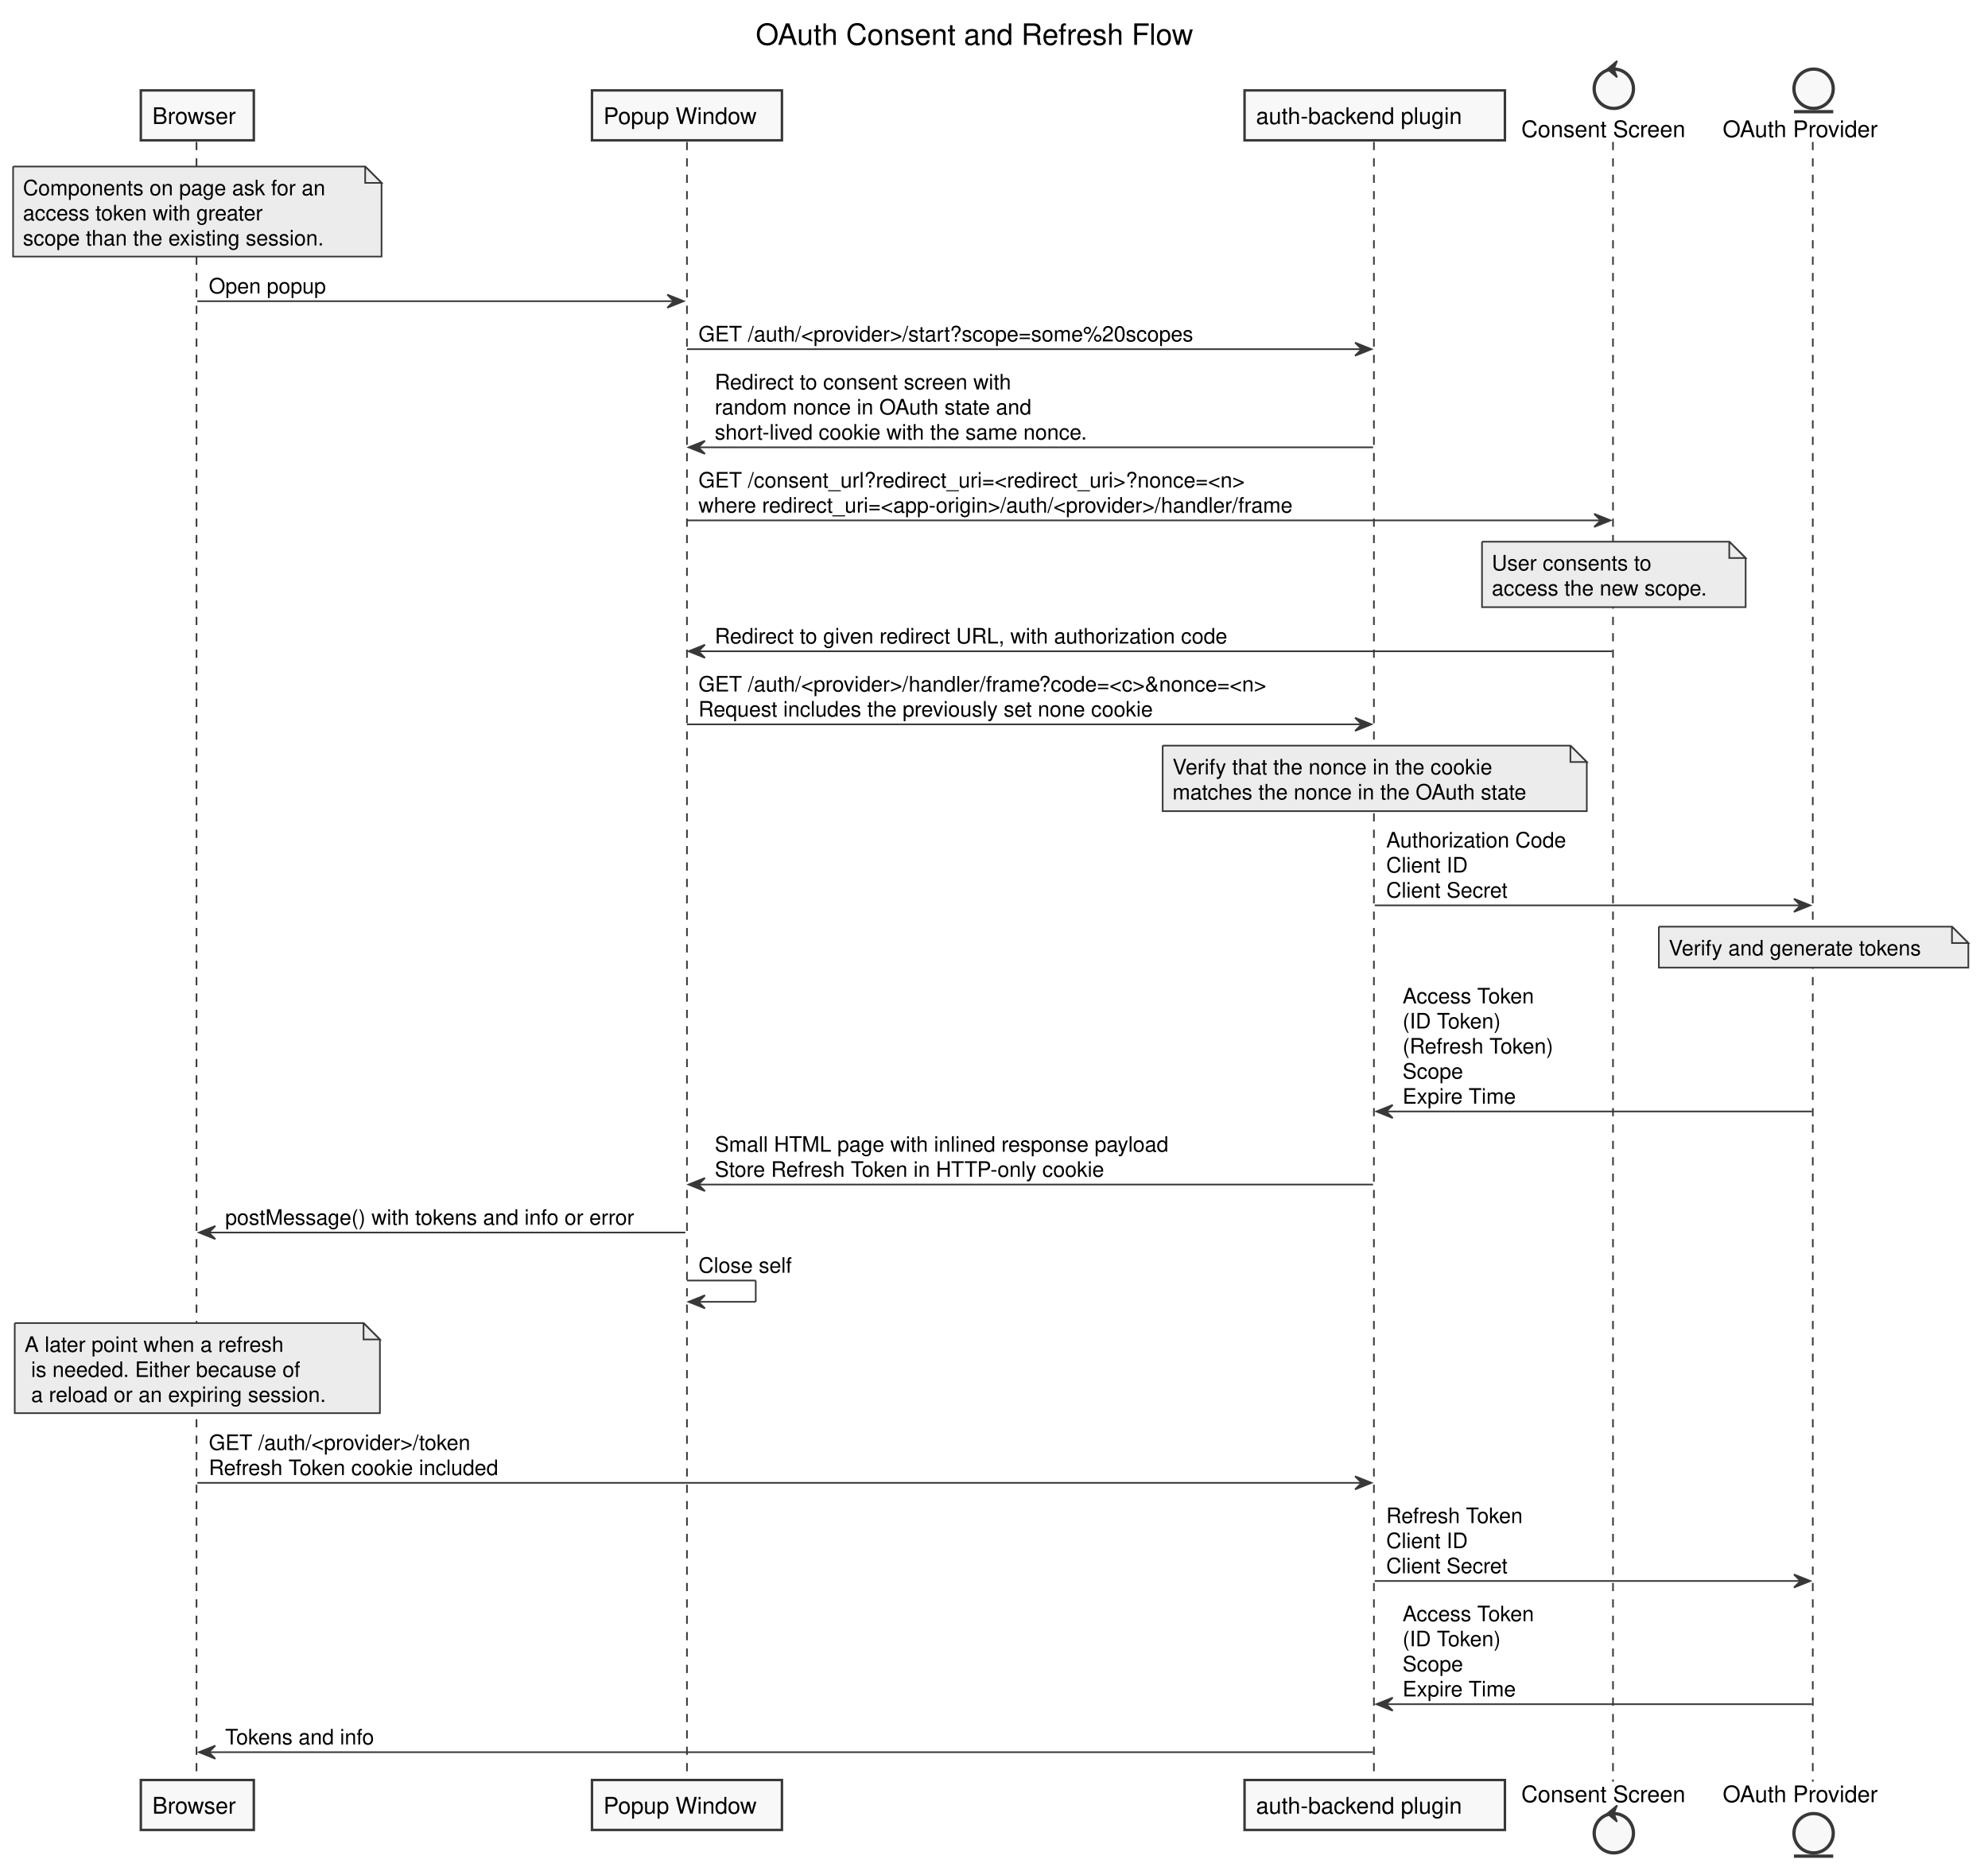
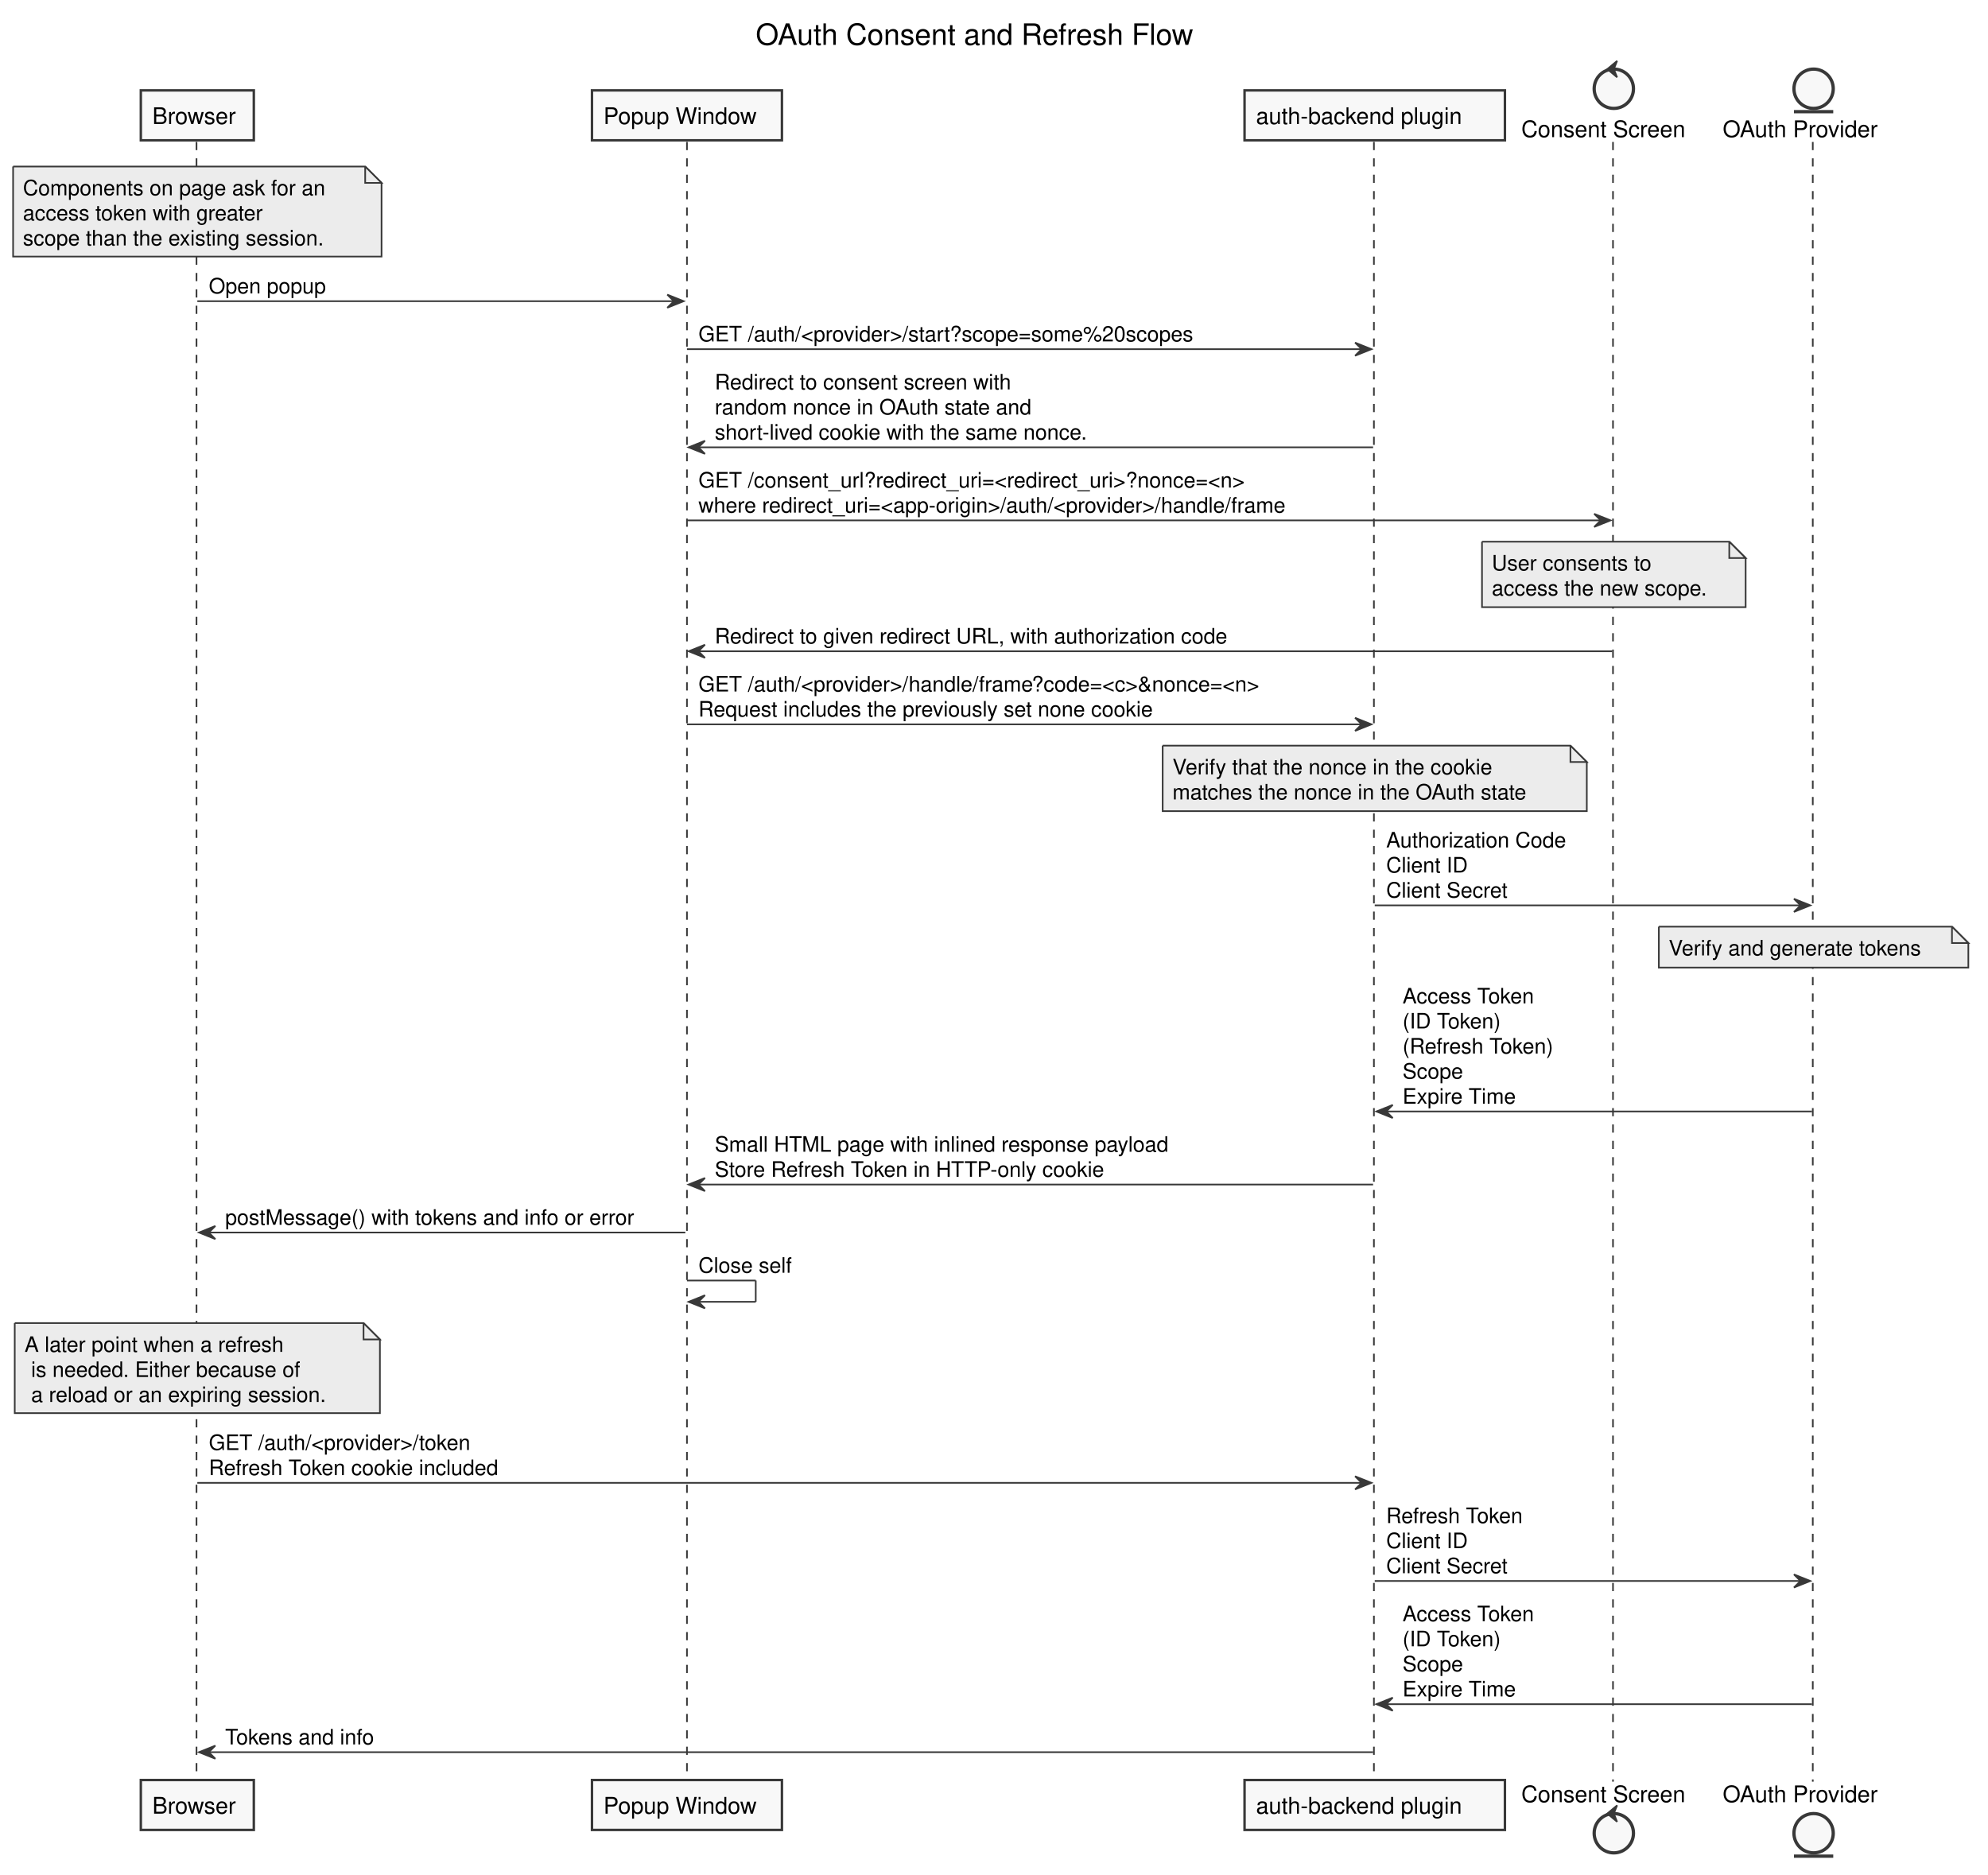
<svg xmlns="http://www.w3.org/2000/svg" contentScriptType="application/ecmascript" contentStyleType="text/css" height="1145px" preserveAspectRatio="none" style="width:1214px;height:1145px;background:#FEFEFE;" version="1.1" viewBox="0 0 1214 1145" width="1214px" zoomAndPan="magnify">
  <defs />
  <g>
    <text fill="#000000" font-family="Segoe UI, Helvetica, Arial, sans-serif" font-size="18" lengthAdjust="spacingAndGlyphs" textLength="287" x="461.5" y="27.402">OAuth Consent and Refresh Flow</text>
    <line style="stroke: #383838; stroke-width: 1.0; stroke-dasharray: 5.0,5.0;" x1="120" x2="120" y1="86.688" y2="1088.041" />
    <line style="stroke: #383838; stroke-width: 1.0; stroke-dasharray: 5.0,5.0;" x1="419.5" x2="419.5" y1="86.688" y2="1088.041" />
    <line style="stroke: #383838; stroke-width: 1.0; stroke-dasharray: 5.0,5.0;" x1="839" x2="839" y1="86.688" y2="1088.041" />
    <line style="stroke: #383838; stroke-width: 1.0; stroke-dasharray: 5.0,5.0;" x1="985" x2="985" y1="86.688" y2="1088.041" />
    <line style="stroke: #383838; stroke-width: 1.0; stroke-dasharray: 5.0,5.0;" x1="1107" x2="1107" y1="86.688" y2="1088.041" />
    <rect fill="#F8F8F8" height="30.488" style="stroke: #383838; stroke-width: 1.5;" width="69" x="86" y="55.199" />
    <text fill="#000000" font-family="Segoe UI, Helvetica, Arial, sans-serif" font-size="14" lengthAdjust="spacingAndGlyphs" textLength="55" x="93" y="75.734">Browser</text>
    <rect fill="#F8F8F8" height="30.488" style="stroke: #383838; stroke-width: 1.5;" width="69" x="86" y="1087.041" />
    <text fill="#000000" font-family="Segoe UI, Helvetica, Arial, sans-serif" font-size="14" lengthAdjust="spacingAndGlyphs" textLength="55" x="93" y="1107.576">Browser</text>
    <rect fill="#F8F8F8" height="30.488" style="stroke: #383838; stroke-width: 1.5;" width="116" x="361.5" y="55.199" />
    <text fill="#000000" font-family="Segoe UI, Helvetica, Arial, sans-serif" font-size="14" lengthAdjust="spacingAndGlyphs" textLength="102" x="368.5" y="75.734">Popup Window</text>
    <rect fill="#F8F8F8" height="30.488" style="stroke: #383838; stroke-width: 1.5;" width="116" x="361.5" y="1087.041" />
    <text fill="#000000" font-family="Segoe UI, Helvetica, Arial, sans-serif" font-size="14" lengthAdjust="spacingAndGlyphs" textLength="102" x="368.5" y="1107.576">Popup Window</text>
    <rect fill="#F8F8F8" height="30.488" style="stroke: #383838; stroke-width: 1.5;" width="159" x="760" y="55.199" />
    <text fill="#000000" font-family="Segoe UI, Helvetica, Arial, sans-serif" font-size="14" lengthAdjust="spacingAndGlyphs" textLength="145" x="767" y="75.734">auth-backend plugin</text>
    <rect fill="#F8F8F8" height="30.488" style="stroke: #383838; stroke-width: 1.5;" width="159" x="760" y="1087.041" />
    <text fill="#000000" font-family="Segoe UI, Helvetica, Arial, sans-serif" font-size="14" lengthAdjust="spacingAndGlyphs" textLength="145" x="767" y="1107.576">auth-backend plugin</text>
    <text fill="#000000" font-family="Segoe UI, Helvetica, Arial, sans-serif" font-size="14" lengthAdjust="spacingAndGlyphs" textLength="107" x="929" y="83.734">Consent Screen</text>
    <ellipse cx="985.5" cy="54.199" fill="#F8F8F8" rx="12" ry="12" style="stroke: #383838; stroke-width: 2.0;" />
    <polygon fill="#383838" points="981.5,42.199,987.5,37.199,985.5,42.199,987.5,47.199,981.5,42.199" style="stroke: #383838; stroke-width: 1.0;" />
    <text fill="#000000" font-family="Segoe UI, Helvetica, Arial, sans-serif" font-size="14" lengthAdjust="spacingAndGlyphs" textLength="107" x="929" y="1100.576">Consent Screen</text>
    <ellipse cx="985.5" cy="1119.529" fill="#F8F8F8" rx="12" ry="12" style="stroke: #383838; stroke-width: 2.0;" />
    <polygon fill="#383838" points="981.5,1107.529,987.5,1102.529,985.5,1107.529,987.5,1112.529,981.5,1107.529" style="stroke: #383838; stroke-width: 1.0;" />
    <text fill="#000000" font-family="Segoe UI, Helvetica, Arial, sans-serif" font-size="14" lengthAdjust="spacingAndGlyphs" textLength="105" x="1052" y="83.734">OAuth Provider</text>
    <ellipse cx="1107.5" cy="54.199" fill="#F8F8F8" rx="12" ry="12" style="stroke: #383838; stroke-width: 2.0;" />
    <line style="stroke: #383838; stroke-width: 2.0;" x1="1095.5" x2="1119.5" y1="68.199" y2="68.199" />
    <text fill="#000000" font-family="Segoe UI, Helvetica, Arial, sans-serif" font-size="14" lengthAdjust="spacingAndGlyphs" textLength="105" x="1052" y="1100.576">OAuth Provider</text>
    <ellipse cx="1107.5" cy="1119.529" fill="#F8F8F8" rx="12" ry="12" style="stroke: #383838; stroke-width: 2.0;" />
    <line style="stroke: #383838; stroke-width: 2.0;" x1="1095.5" x2="1119.5" y1="1133.529" y2="1133.529" />
    <path d="M8,101.688 L8,156.688 L233,156.688 L233,111.688 L223,101.688 L8,101.688 " fill="#ECECEC" style="stroke: #383838; stroke-width: 1.0;" />
    <path d="M223,101.688 L223,111.688 L233,111.688 L223,101.688 " fill="#ECECEC" style="stroke: #383838; stroke-width: 1.0;" />
    <text fill="#000000" font-family="Segoe UI, Helvetica, Arial, sans-serif" font-size="13" lengthAdjust="spacingAndGlyphs" textLength="201" x="14" y="119.256">Components on page ask for an</text>
    <text fill="#000000" font-family="Segoe UI, Helvetica, Arial, sans-serif" font-size="13" lengthAdjust="spacingAndGlyphs" textLength="161" x="14" y="134.566">access token with greater</text>
    <text fill="#000000" font-family="Segoe UI, Helvetica, Arial, sans-serif" font-size="13" lengthAdjust="spacingAndGlyphs" textLength="204" x="14" y="149.877">scope than the existing session.</text>
    <polygon fill="#383838" points="407.5,179.93,417.5,183.93,407.5,187.93,411.5,183.93" style="stroke: #383838; stroke-width: 1.0;" />
    <line style="stroke: #383838; stroke-width: 1.0;" x1="120.5" x2="413.5" y1="183.93" y2="183.93" />
    <text fill="#000000" font-family="Segoe UI, Helvetica, Arial, sans-serif" font-size="13" lengthAdjust="spacingAndGlyphs" textLength="77" x="127.5" y="179.188">Open popup</text>
    <polygon fill="#383838" points="827.5,209.24,837.5,213.24,827.5,217.24,831.5,213.24" style="stroke: #383838; stroke-width: 1.0;" />
    <line style="stroke: #383838; stroke-width: 1.0;" x1="419.5" x2="833.5" y1="213.24" y2="213.24" />
    <text fill="#000000" font-family="Segoe UI, Helvetica, Arial, sans-serif" font-size="13" lengthAdjust="spacingAndGlyphs" textLength="333" x="426.5" y="208.498">GET /auth/&lt;provider&gt;/start?scope=some%20scopes</text>
    <polygon fill="#383838" points="430.5,269.172,420.5,273.172,430.5,277.172,426.5,273.172" style="stroke: #383838; stroke-width: 1.0;" />
    <line style="stroke: #383838; stroke-width: 1.0;" x1="424.5" x2="838.5" y1="273.172" y2="273.172" />
    <text fill="#000000" font-family="Segoe UI, Helvetica, Arial, sans-serif" font-size="13" lengthAdjust="spacingAndGlyphs" textLength="198" x="436.5" y="237.809">Redirect to consent screen with</text>
    <text fill="#000000" font-family="Segoe UI, Helvetica, Arial, sans-serif" font-size="13" lengthAdjust="spacingAndGlyphs" textLength="212" x="436.5" y="253.119">random nonce in OAuth state and</text>
    <text fill="#000000" font-family="Segoe UI, Helvetica, Arial, sans-serif" font-size="13" lengthAdjust="spacingAndGlyphs" textLength="255" x="436.5" y="268.43">short-lived cookie with the same nonce.</text>
    <polygon fill="#383838" points="973.5,313.793,983.5,317.793,973.5,321.793,977.5,317.793" style="stroke: #383838; stroke-width: 1.0;" />
    <line style="stroke: #383838; stroke-width: 1.0;" x1="419.5" x2="979.5" y1="317.793" y2="317.793" />
    <text fill="#000000" font-family="Segoe UI, Helvetica, Arial, sans-serif" font-size="13" lengthAdjust="spacingAndGlyphs" textLength="369" x="426.5" y="297.74">GET /consent_url?redirect_uri=&lt;redirect_uri&gt;?nonce=&lt;n&gt;</text>
-     <text fill="#000000" font-family="Segoe UI, Helvetica, Arial, sans-serif" font-size="13" lengthAdjust="spacingAndGlyphs" textLength="422" x="426.5" y="313.051">where redirect_uri=&lt;app-origin&gt;/auth/&lt;provider&gt;/handler/frame</text>
+     <text fill="#000000" font-family="Segoe UI, Helvetica, Arial, sans-serif" font-size="13" lengthAdjust="spacingAndGlyphs" textLength="422" x="426.5" y="313.051">where redirect_uri=&lt;app-origin&gt;/auth/&lt;provider&gt;/handle/frame</text>
    <path d="M905,330.793 L905,370.793 L1066,370.793 L1066,340.793 L1056,330.793 L905,330.793 " fill="#ECECEC" style="stroke: #383838; stroke-width: 1.0;" />
    <path d="M1056,330.793 L1056,340.793 L1066,340.793 L1056,330.793 " fill="#ECECEC" style="stroke: #383838; stroke-width: 1.0;" />
    <text fill="#000000" font-family="Segoe UI, Helvetica, Arial, sans-serif" font-size="13" lengthAdjust="spacingAndGlyphs" textLength="106" x="911" y="348.361">User consents to</text>
    <text fill="#000000" font-family="Segoe UI, Helvetica, Arial, sans-serif" font-size="13" lengthAdjust="spacingAndGlyphs" textLength="140" x="911" y="363.672">access the new scope.</text>
    <polygon fill="#383838" points="430.5,393.725,420.5,397.725,430.5,401.725,426.5,397.725" style="stroke: #383838; stroke-width: 1.0;" />
    <line style="stroke: #383838; stroke-width: 1.0;" x1="424.5" x2="984.5" y1="397.725" y2="397.725" />
    <text fill="#000000" font-family="Segoe UI, Helvetica, Arial, sans-serif" font-size="13" lengthAdjust="spacingAndGlyphs" textLength="343" x="436.5" y="392.982">Redirect to given redirect URL, with authorization code</text>
    <polygon fill="#383838" points="827.5,438.346,837.5,442.346,827.5,446.346,831.5,442.346" style="stroke: #383838; stroke-width: 1.0;" />
    <line style="stroke: #383838; stroke-width: 1.0;" x1="419.5" x2="833.5" y1="442.346" y2="442.346" />
-     <text fill="#000000" font-family="Segoe UI, Helvetica, Arial, sans-serif" font-size="13" lengthAdjust="spacingAndGlyphs" textLength="396" x="426.5" y="422.293">GET /auth/&lt;provider&gt;/handler/frame?code=&lt;c&gt;&amp;nonce=&lt;n&gt;</text>
+     <text fill="#000000" font-family="Segoe UI, Helvetica, Arial, sans-serif" font-size="13" lengthAdjust="spacingAndGlyphs" textLength="396" x="426.5" y="422.293">GET /auth/&lt;provider&gt;/handle/frame?code=&lt;c&gt;&amp;nonce=&lt;n&gt;</text>
    <text fill="#000000" font-family="Segoe UI, Helvetica, Arial, sans-serif" font-size="13" lengthAdjust="spacingAndGlyphs" textLength="304" x="426.5" y="437.603">Request includes the previously set none cookie</text>
    <path d="M710,455.346 L710,495.346 L969,495.346 L969,465.346 L959,455.346 L710,455.346 " fill="#ECECEC" style="stroke: #383838; stroke-width: 1.0;" />
    <path d="M959,455.346 L959,465.346 L969,465.346 L959,455.346 " fill="#ECECEC" style="stroke: #383838; stroke-width: 1.0;" />
    <text fill="#000000" font-family="Segoe UI, Helvetica, Arial, sans-serif" font-size="13" lengthAdjust="spacingAndGlyphs" textLength="217" x="716" y="472.914">Verify that the nonce in the cookie</text>
    <text fill="#000000" font-family="Segoe UI, Helvetica, Arial, sans-serif" font-size="13" lengthAdjust="spacingAndGlyphs" textLength="238" x="716" y="488.225">matches the nonce in the OAuth state</text>
    <polygon fill="#383838" points="1095.5,548.898,1105.5,552.898,1095.5,556.898,1099.5,552.898" style="stroke: #383838; stroke-width: 1.0;" />
    <line style="stroke: #383838; stroke-width: 1.0;" x1="839.5" x2="1101.5" y1="552.898" y2="552.898" />
    <text fill="#000000" font-family="Segoe UI, Helvetica, Arial, sans-serif" font-size="13" lengthAdjust="spacingAndGlyphs" textLength="122" x="846.5" y="517.535">Authorization Code</text>
    <text fill="#000000" font-family="Segoe UI, Helvetica, Arial, sans-serif" font-size="13" lengthAdjust="spacingAndGlyphs" textLength="55" x="846.5" y="532.846">Client ID</text>
    <text fill="#000000" font-family="Segoe UI, Helvetica, Arial, sans-serif" font-size="13" lengthAdjust="spacingAndGlyphs" textLength="79" x="846.5" y="548.156">Client Secret</text>
    <path d="M1013,565.898 L1013,590.898 L1202,590.898 L1202,575.898 L1192,565.898 L1013,565.898 " fill="#ECECEC" style="stroke: #383838; stroke-width: 1.0;" />
    <path d="M1192,565.898 L1192,575.898 L1202,575.898 L1192,565.898 " fill="#ECECEC" style="stroke: #383838; stroke-width: 1.0;" />
    <text fill="#000000" font-family="Segoe UI, Helvetica, Arial, sans-serif" font-size="13" lengthAdjust="spacingAndGlyphs" textLength="168" x="1019" y="583.467">Verify and generate tokens</text>
    <polygon fill="#383838" points="850.5,674.762,840.5,678.762,850.5,682.762,846.5,678.762" style="stroke: #383838; stroke-width: 1.0;" />
    <line style="stroke: #383838; stroke-width: 1.0;" x1="844.5" x2="1106.5" y1="678.762" y2="678.762" />
    <text fill="#000000" font-family="Segoe UI, Helvetica, Arial, sans-serif" font-size="13" lengthAdjust="spacingAndGlyphs" textLength="87" x="856.5" y="612.777">Access Token</text>
    <text fill="#000000" font-family="Segoe UI, Helvetica, Arial, sans-serif" font-size="13" lengthAdjust="spacingAndGlyphs" textLength="65" x="856.5" y="628.088">(ID Token)</text>
    <text fill="#000000" font-family="Segoe UI, Helvetica, Arial, sans-serif" font-size="13" lengthAdjust="spacingAndGlyphs" textLength="98" x="856.5" y="643.398">(Refresh Token)</text>
    <text fill="#000000" font-family="Segoe UI, Helvetica, Arial, sans-serif" font-size="13" lengthAdjust="spacingAndGlyphs" textLength="37" x="856.5" y="658.709">Scope</text>
    <text fill="#000000" font-family="Segoe UI, Helvetica, Arial, sans-serif" font-size="13" lengthAdjust="spacingAndGlyphs" textLength="74" x="856.5" y="674.019">Expire Time</text>
    <polygon fill="#383838" points="430.5,719.383,420.5,723.383,430.5,727.383,426.5,723.383" style="stroke: #383838; stroke-width: 1.0;" />
    <line style="stroke: #383838; stroke-width: 1.0;" x1="424.5" x2="838.5" y1="723.383" y2="723.383" />
    <text fill="#000000" font-family="Segoe UI, Helvetica, Arial, sans-serif" font-size="13" lengthAdjust="spacingAndGlyphs" textLength="300" x="436.5" y="703.33">Small HTML page with inlined response payload</text>
    <text fill="#000000" font-family="Segoe UI, Helvetica, Arial, sans-serif" font-size="13" lengthAdjust="spacingAndGlyphs" textLength="260" x="436.5" y="718.641">Store Refresh Token in HTTP-only cookie</text>
    <polygon fill="#383838" points="131.5,748.693,121.5,752.693,131.5,756.693,127.5,752.693" style="stroke: #383838; stroke-width: 1.0;" />
    <line style="stroke: #383838; stroke-width: 1.0;" x1="125.5" x2="418.5" y1="752.693" y2="752.693" />
    <text fill="#000000" font-family="Segoe UI, Helvetica, Arial, sans-serif" font-size="13" lengthAdjust="spacingAndGlyphs" textLength="275" x="137.5" y="747.951">postMessage() with tokens and info or error</text>
    <line style="stroke: #383838; stroke-width: 1.0;" x1="419.5" x2="461.5" y1="782.004" y2="782.004" />
    <line style="stroke: #383838; stroke-width: 1.0;" x1="461.5" x2="461.5" y1="782.004" y2="795.004" />
    <line style="stroke: #383838; stroke-width: 1.0;" x1="420.5" x2="461.5" y1="795.004" y2="795.004" />
    <polygon fill="#383838" points="430.5,791.004,420.5,795.004,430.5,799.004,426.5,795.004" style="stroke: #383838; stroke-width: 1.0;" />
    <text fill="#000000" font-family="Segoe UI, Helvetica, Arial, sans-serif" font-size="13" lengthAdjust="spacingAndGlyphs" textLength="62" x="426.5" y="777.262">Close self</text>
    <path d="M9,808.004 L9,863.004 L232,863.004 L232,818.004 L222,808.004 L9,808.004 " fill="#ECECEC" style="stroke: #383838; stroke-width: 1.0;" />
    <path d="M222,808.004 L222,818.004 L232,818.004 L222,808.004 " fill="#ECECEC" style="stroke: #383838; stroke-width: 1.0;" />
    <text fill="#000000" font-family="Segoe UI, Helvetica, Arial, sans-serif" font-size="13" lengthAdjust="spacingAndGlyphs" textLength="174" x="15" y="825.572">A later point when a refresh</text>
    <text fill="#000000" font-family="Segoe UI, Helvetica, Arial, sans-serif" font-size="13" lengthAdjust="spacingAndGlyphs" textLength="176" x="19" y="840.883">is needed. Either because of</text>
    <text fill="#000000" font-family="Segoe UI, Helvetica, Arial, sans-serif" font-size="13" lengthAdjust="spacingAndGlyphs" textLength="198" x="19" y="856.193">a reload or an expiring session.</text>
    <polygon fill="#383838" points="827.5,901.557,837.5,905.557,827.5,909.557,831.5,905.557" style="stroke: #383838; stroke-width: 1.0;" />
    <line style="stroke: #383838; stroke-width: 1.0;" x1="120.5" x2="833.5" y1="905.557" y2="905.557" />
    <text fill="#000000" font-family="Segoe UI, Helvetica, Arial, sans-serif" font-size="13" lengthAdjust="spacingAndGlyphs" textLength="185" x="127.5" y="885.504">GET /auth/&lt;provider&gt;/token</text>
    <text fill="#000000" font-family="Segoe UI, Helvetica, Arial, sans-serif" font-size="13" lengthAdjust="spacingAndGlyphs" textLength="194" x="127.5" y="900.814">Refresh Token cookie included</text>
    <polygon fill="#383838" points="1095.5,961.488,1105.5,965.488,1095.5,969.488,1099.5,965.488" style="stroke: #383838; stroke-width: 1.0;" />
    <line style="stroke: #383838; stroke-width: 1.0;" x1="839.5" x2="1101.5" y1="965.488" y2="965.488" />
    <text fill="#000000" font-family="Segoe UI, Helvetica, Arial, sans-serif" font-size="13" lengthAdjust="spacingAndGlyphs" textLength="90" x="846.5" y="930.125">Refresh Token</text>
    <text fill="#000000" font-family="Segoe UI, Helvetica, Arial, sans-serif" font-size="13" lengthAdjust="spacingAndGlyphs" textLength="55" x="846.5" y="945.436">Client ID</text>
    <text fill="#000000" font-family="Segoe UI, Helvetica, Arial, sans-serif" font-size="13" lengthAdjust="spacingAndGlyphs" textLength="79" x="846.5" y="960.746">Client Secret</text>
    <polygon fill="#383838" points="850.5,1036.73,840.5,1040.73,850.5,1044.73,846.5,1040.73" style="stroke: #383838; stroke-width: 1.0;" />
    <line style="stroke: #383838; stroke-width: 1.0;" x1="844.5" x2="1106.5" y1="1040.73" y2="1040.73" />
    <text fill="#000000" font-family="Segoe UI, Helvetica, Arial, sans-serif" font-size="13" lengthAdjust="spacingAndGlyphs" textLength="87" x="856.5" y="990.057">Access Token</text>
    <text fill="#000000" font-family="Segoe UI, Helvetica, Arial, sans-serif" font-size="13" lengthAdjust="spacingAndGlyphs" textLength="65" x="856.5" y="1005.367">(ID Token)</text>
    <text fill="#000000" font-family="Segoe UI, Helvetica, Arial, sans-serif" font-size="13" lengthAdjust="spacingAndGlyphs" textLength="37" x="856.5" y="1020.678">Scope</text>
    <text fill="#000000" font-family="Segoe UI, Helvetica, Arial, sans-serif" font-size="13" lengthAdjust="spacingAndGlyphs" textLength="74" x="856.5" y="1035.988">Expire Time</text>
    <polygon fill="#383838" points="131.5,1066.041,121.5,1070.041,131.5,1074.041,127.5,1070.041" style="stroke: #383838; stroke-width: 1.0;" />
    <line style="stroke: #383838; stroke-width: 1.0;" x1="125.5" x2="838.5" y1="1070.041" y2="1070.041" />
    <text fill="#000000" font-family="Segoe UI, Helvetica, Arial, sans-serif" font-size="13" lengthAdjust="spacingAndGlyphs" textLength="102" x="137.5" y="1065.299">Tokens and info</text>
  </g>
</svg>
